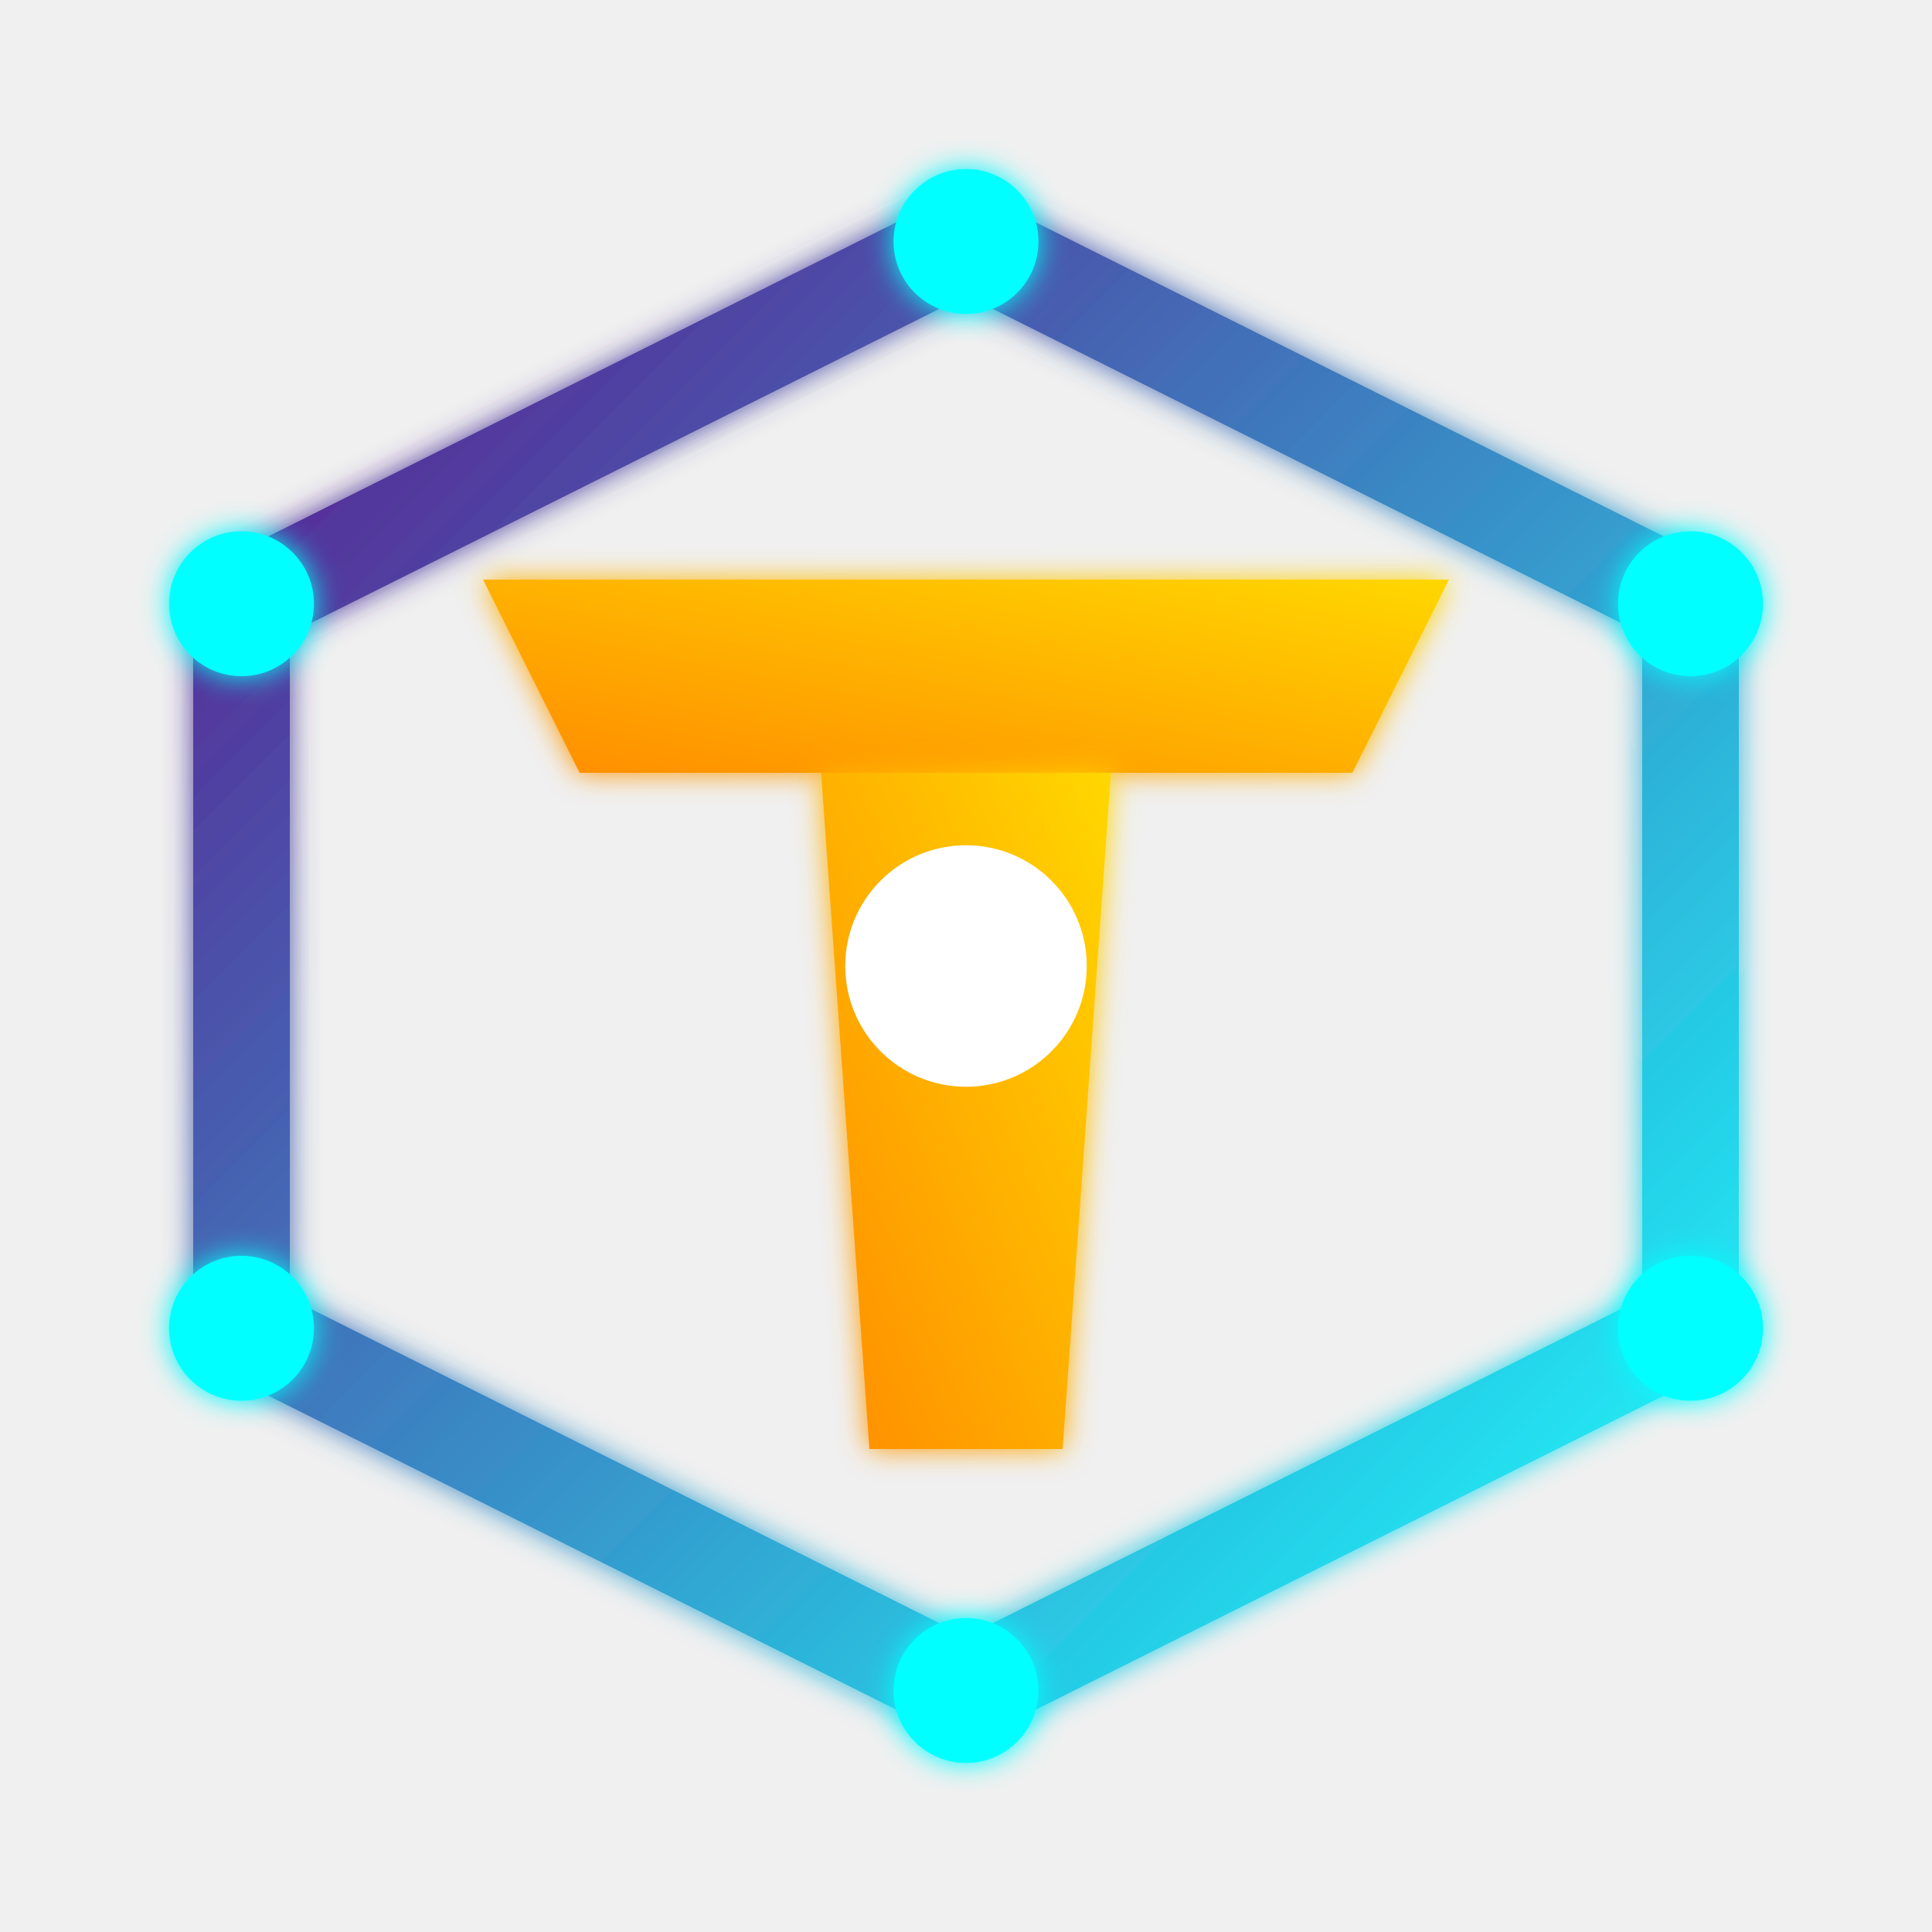
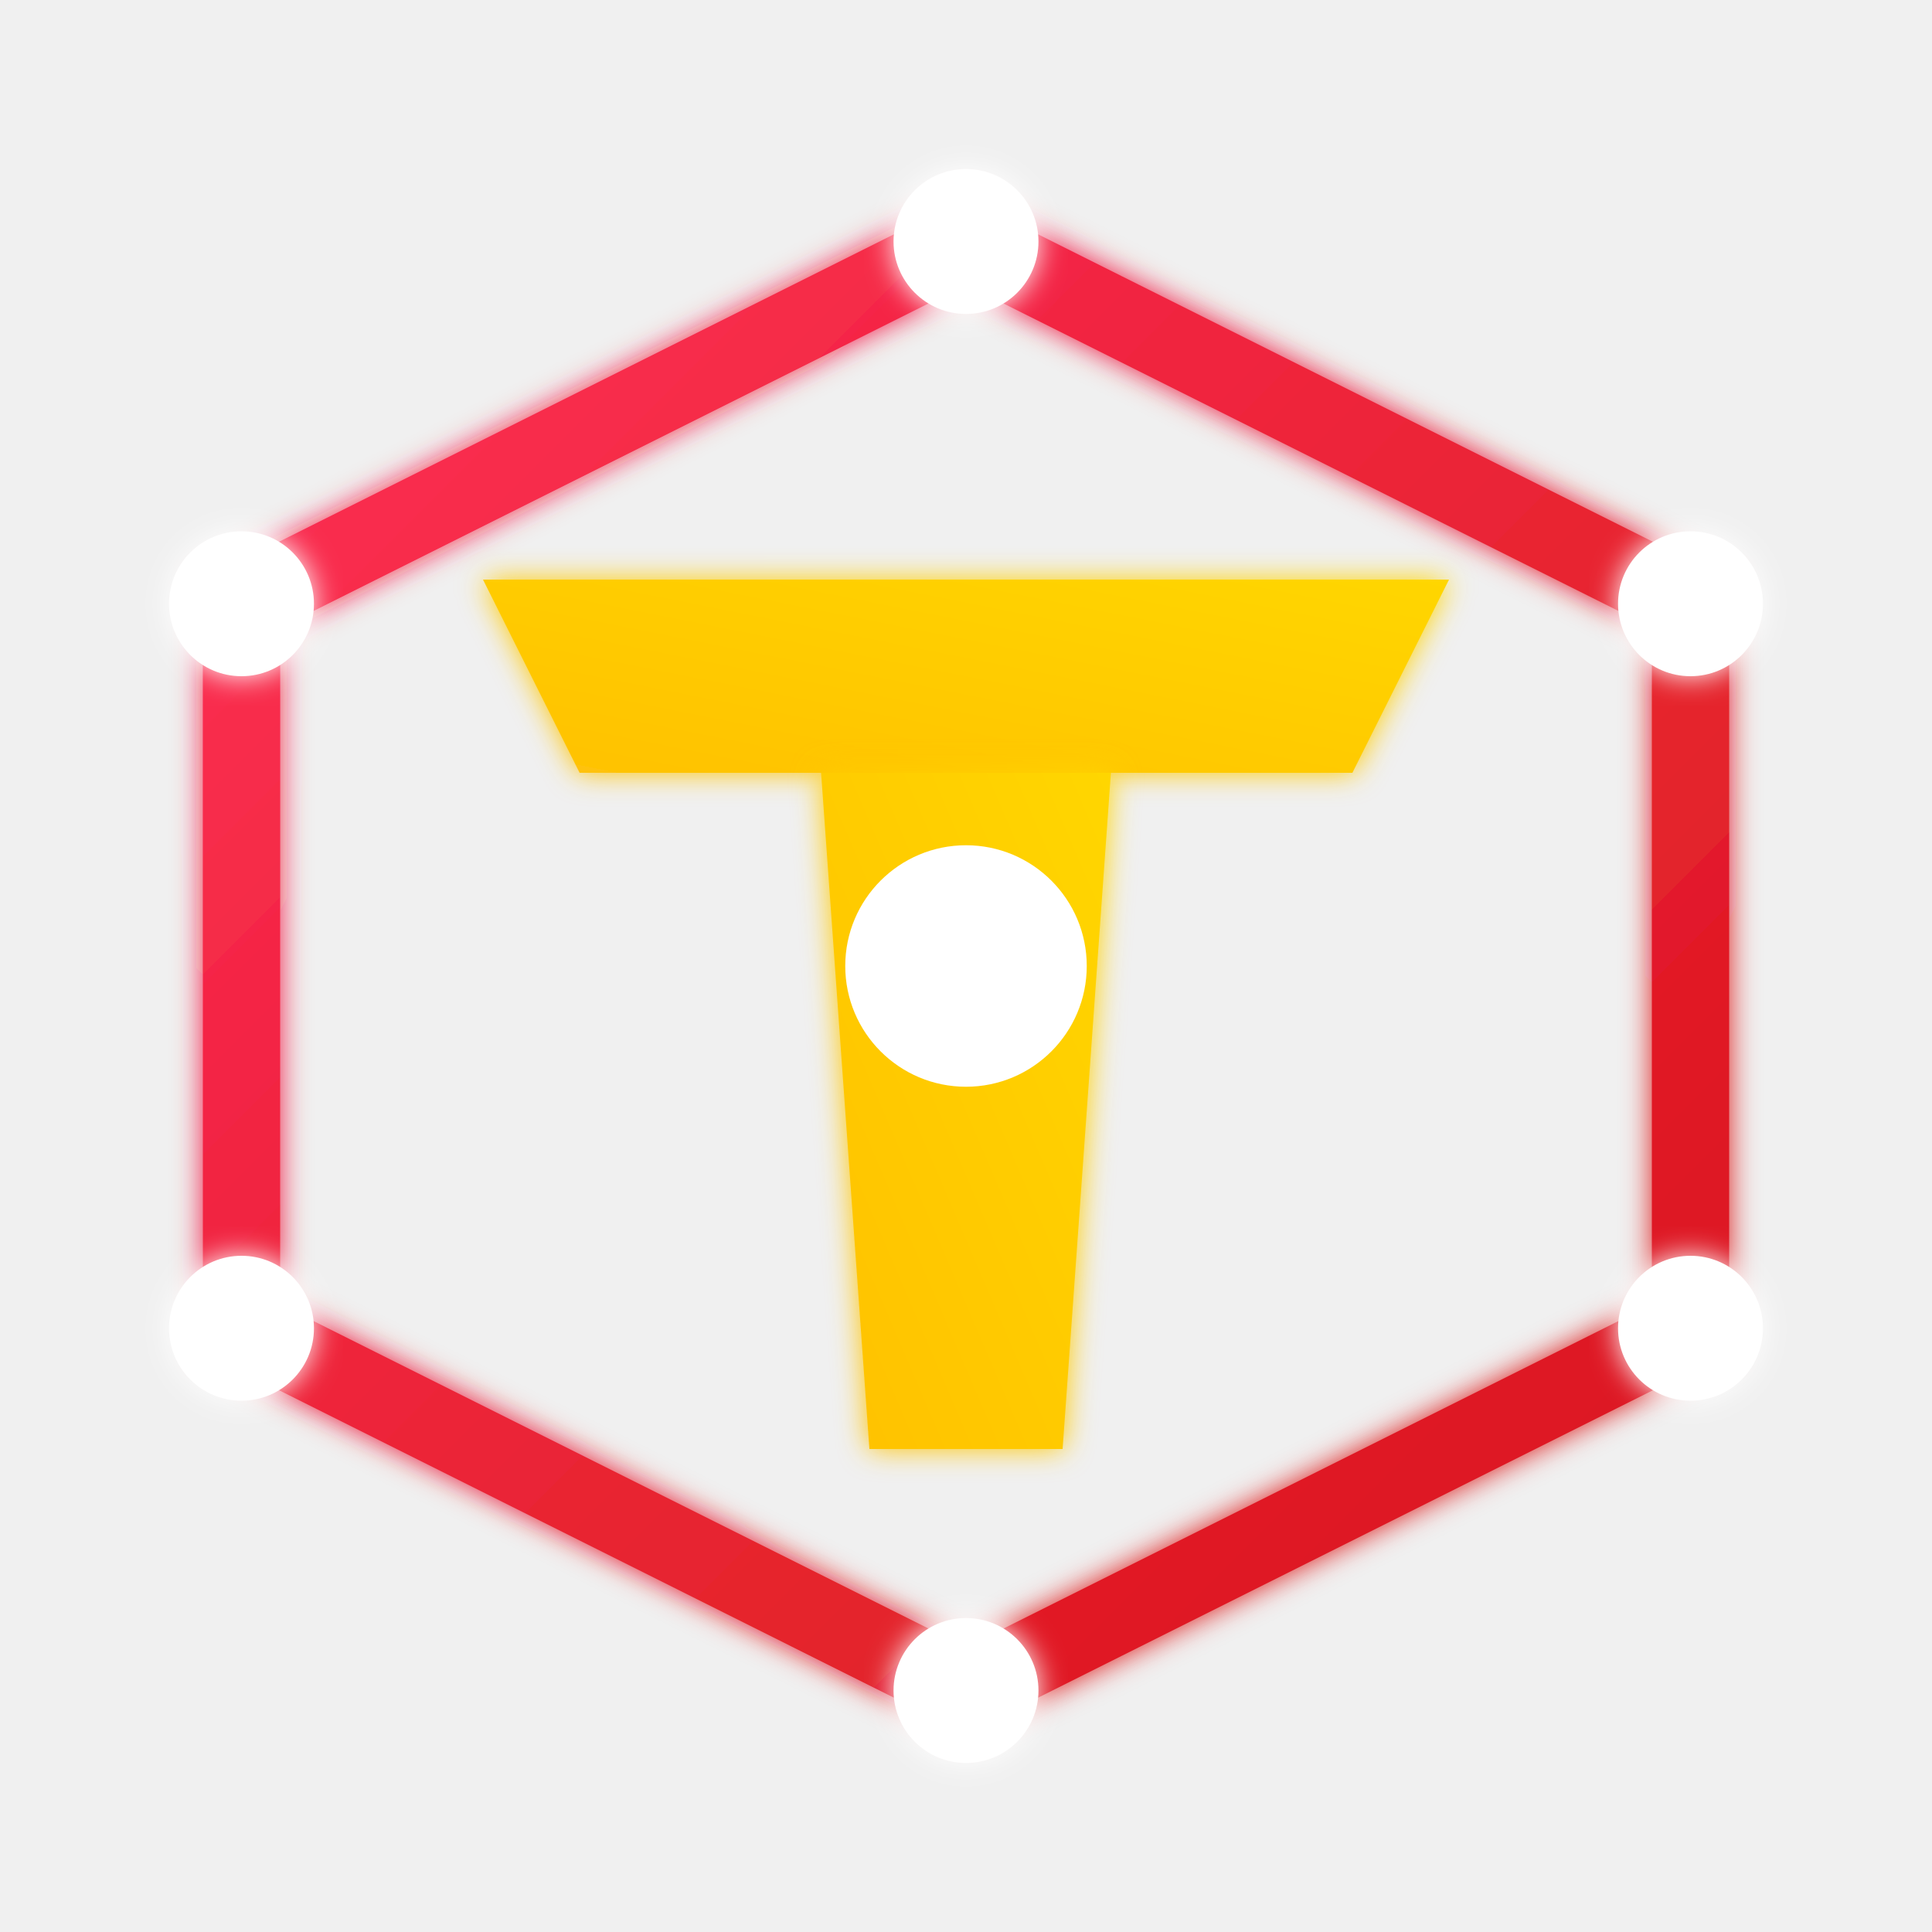
<svg xmlns="http://www.w3.org/2000/svg" viewBox="0 0 400 400" fill="none">
  <defs>
    <linearGradient id="icon_grad1" x1="0%" y1="0%" x2="100%" y2="100%">
-       <stop offset="0%" style="stop-color:#4B0082;stop-opacity:1" />
-       <stop offset="100%" style="stop-color:#00FFFF;stop-opacity:1" />
+       <stop offset="0%" style="stop-color:#FF1744;stop-opacity:1" />
+       <stop offset="100%" style="stop-color:#D50000;stop-opacity:1" />
    </linearGradient>
    <linearGradient id="icon_grad2" x1="100%" y1="0%" x2="0%" y2="100%">
-       <stop offset="0%" style="stop-color:#FFD700;stop-opacity:1" />
-       <stop offset="100%" style="stop-color:#FF8C00;stop-opacity:1" />
+       <stop offset="0%" style="stop-color:#FFD600;stop-opacity:1" />
+       <stop offset="100%" style="stop-color:#FFC107;stop-opacity:1" />
    </linearGradient>
    <filter id="glow" x="-20%" y="-20%" width="140%" height="140%">
      <feGaussianBlur stdDeviation="3" result="blur" />
      <feComposite in="SourceGraphic" in2="blur" operator="over" />
    </filter>
  </defs>
  <g>
-     <path d="M200 50 L350 125 L350 275 L200 350 L50 275 L50 125 Z" stroke="url(#icon_grad1)" stroke-width="20" fill="none" filter="url(#glow)" opacity="0.9" />
-     <circle cx="200" cy="50" r="15" fill="#00FFFF" filter="url(#glow)">
+     <path d="M200 50 L350 125 L350 275 L200 350 L50 275 L50 125 Z" stroke="url(#icon_grad1)" stroke-width="16" fill="none" filter="url(#glow)" opacity="0.9" />
+     <circle cx="200" cy="50" r="15" fill="#FFFFFF" filter="url(#glow)">
      <animate attributeName="opacity" values="1;0.5;0.1;0.1" keyTimes="0;0.2;0.5;1" dur="2.4s" begin="0s" repeatCount="indefinite" />
      <animate attributeName="r" values="18;16;15;15" keyTimes="0;0.2;0.5;1" dur="2.4s" begin="0s" repeatCount="indefinite" />
    </circle>
-     <circle cx="50" cy="125" r="15" fill="#00FFFF" filter="url(#glow)">
+     <circle cx="50" cy="125" r="15" fill="#FFFFFF" filter="url(#glow)">
      <animate attributeName="opacity" values="1;0.5;0.1;0.1" keyTimes="0;0.2;0.5;1" dur="2.4s" begin="0.4s" repeatCount="indefinite" />
      <animate attributeName="r" values="18;16;15;15" keyTimes="0;0.2;0.5;1" dur="2.4s" begin="0.4s" repeatCount="indefinite" />
    </circle>
-     <circle cx="50" cy="275" r="15" fill="#00FFFF" filter="url(#glow)">
+     <circle cx="50" cy="275" r="15" fill="#FFFFFF" filter="url(#glow)">
      <animate attributeName="opacity" values="1;0.5;0.1;0.1" keyTimes="0;0.2;0.5;1" dur="2.4s" begin="0.8s" repeatCount="indefinite" />
      <animate attributeName="r" values="18;16;15;15" keyTimes="0;0.2;0.5;1" dur="2.4s" begin="0.8s" repeatCount="indefinite" />
    </circle>
-     <circle cx="200" cy="350" r="15" fill="#00FFFF" filter="url(#glow)">
+     <circle cx="200" cy="350" r="15" fill="#FFFFFF" filter="url(#glow)">
      <animate attributeName="opacity" values="1;0.5;0.1;0.1" keyTimes="0;0.2;0.5;1" dur="2.4s" begin="1.2s" repeatCount="indefinite" />
      <animate attributeName="r" values="18;16;15;15" keyTimes="0;0.2;0.5;1" dur="2.4s" begin="1.2s" repeatCount="indefinite" />
    </circle>
-     <circle cx="350" cy="275" r="15" fill="#00FFFF" filter="url(#glow)">
+     <circle cx="350" cy="275" r="15" fill="#FFFFFF" filter="url(#glow)">
      <animate attributeName="opacity" values="1;0.5;0.1;0.1" keyTimes="0;0.2;0.5;1" dur="2.4s" begin="1.6s" repeatCount="indefinite" />
      <animate attributeName="r" values="18;16;15;15" keyTimes="0;0.2;0.5;1" dur="2.4s" begin="1.6s" repeatCount="indefinite" />
    </circle>
-     <circle cx="350" cy="125" r="15" fill="#00FFFF" filter="url(#glow)">
+     <circle cx="350" cy="125" r="15" fill="#FFFFFF" filter="url(#glow)">
      <animate attributeName="opacity" values="1;0.5;0.1;0.1" keyTimes="0;0.2;0.5;1" dur="2.4s" begin="2.0s" repeatCount="indefinite" />
      <animate attributeName="r" values="18;16;15;15" keyTimes="0;0.2;0.5;1" dur="2.4s" begin="2.0s" repeatCount="indefinite" />
    </circle>
    <path d="M100 120 L300 120 L280 160 L120 160 Z" fill="url(#icon_grad2)" filter="url(#glow)" />
    <path d="M170 160 L230 160 L220 300 L180 300 Z" fill="url(#icon_grad2)" filter="url(#glow)" />
    <circle cx="200" cy="200" r="25" fill="#FFFFFF">
      <animate attributeName="opacity" values="1;0.2;1" dur="3s" repeatCount="indefinite" />
      <animate attributeName="r" values="25;30;25" dur="3s" repeatCount="indefinite" />
-       <animate attributeName="fill" values="#FFFFFF;#FFFF00;#FFFFFF" dur="3s" repeatCount="indefinite" />
+       <animate attributeName="fill" values="#FFFFFF;#FFD600;#FFFFFF" dur="3s" repeatCount="indefinite" />
    </circle>
  </g>
</svg>
